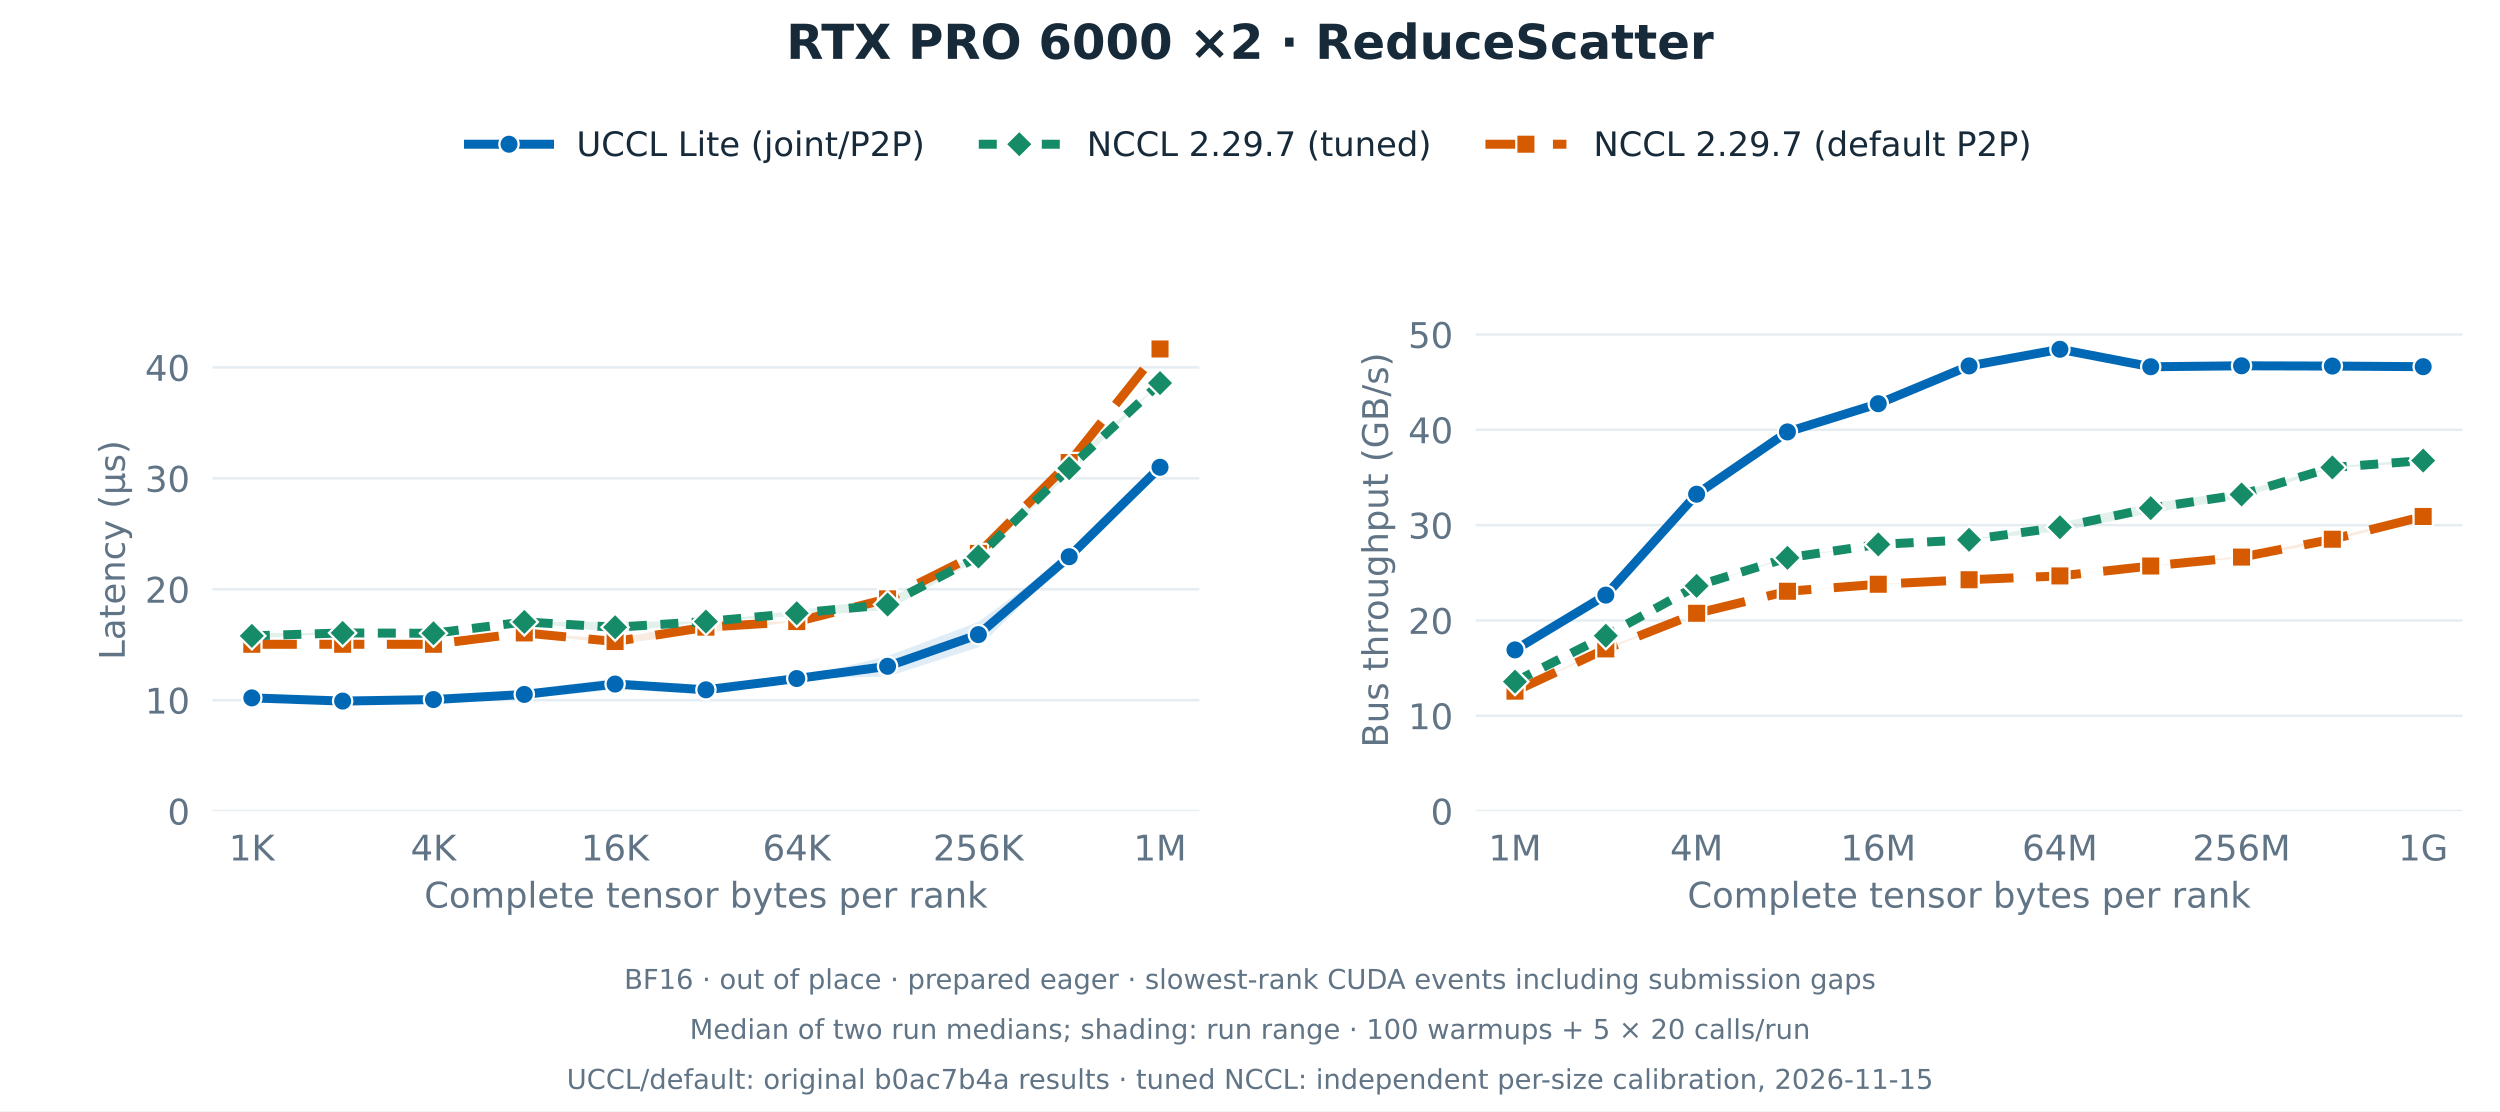
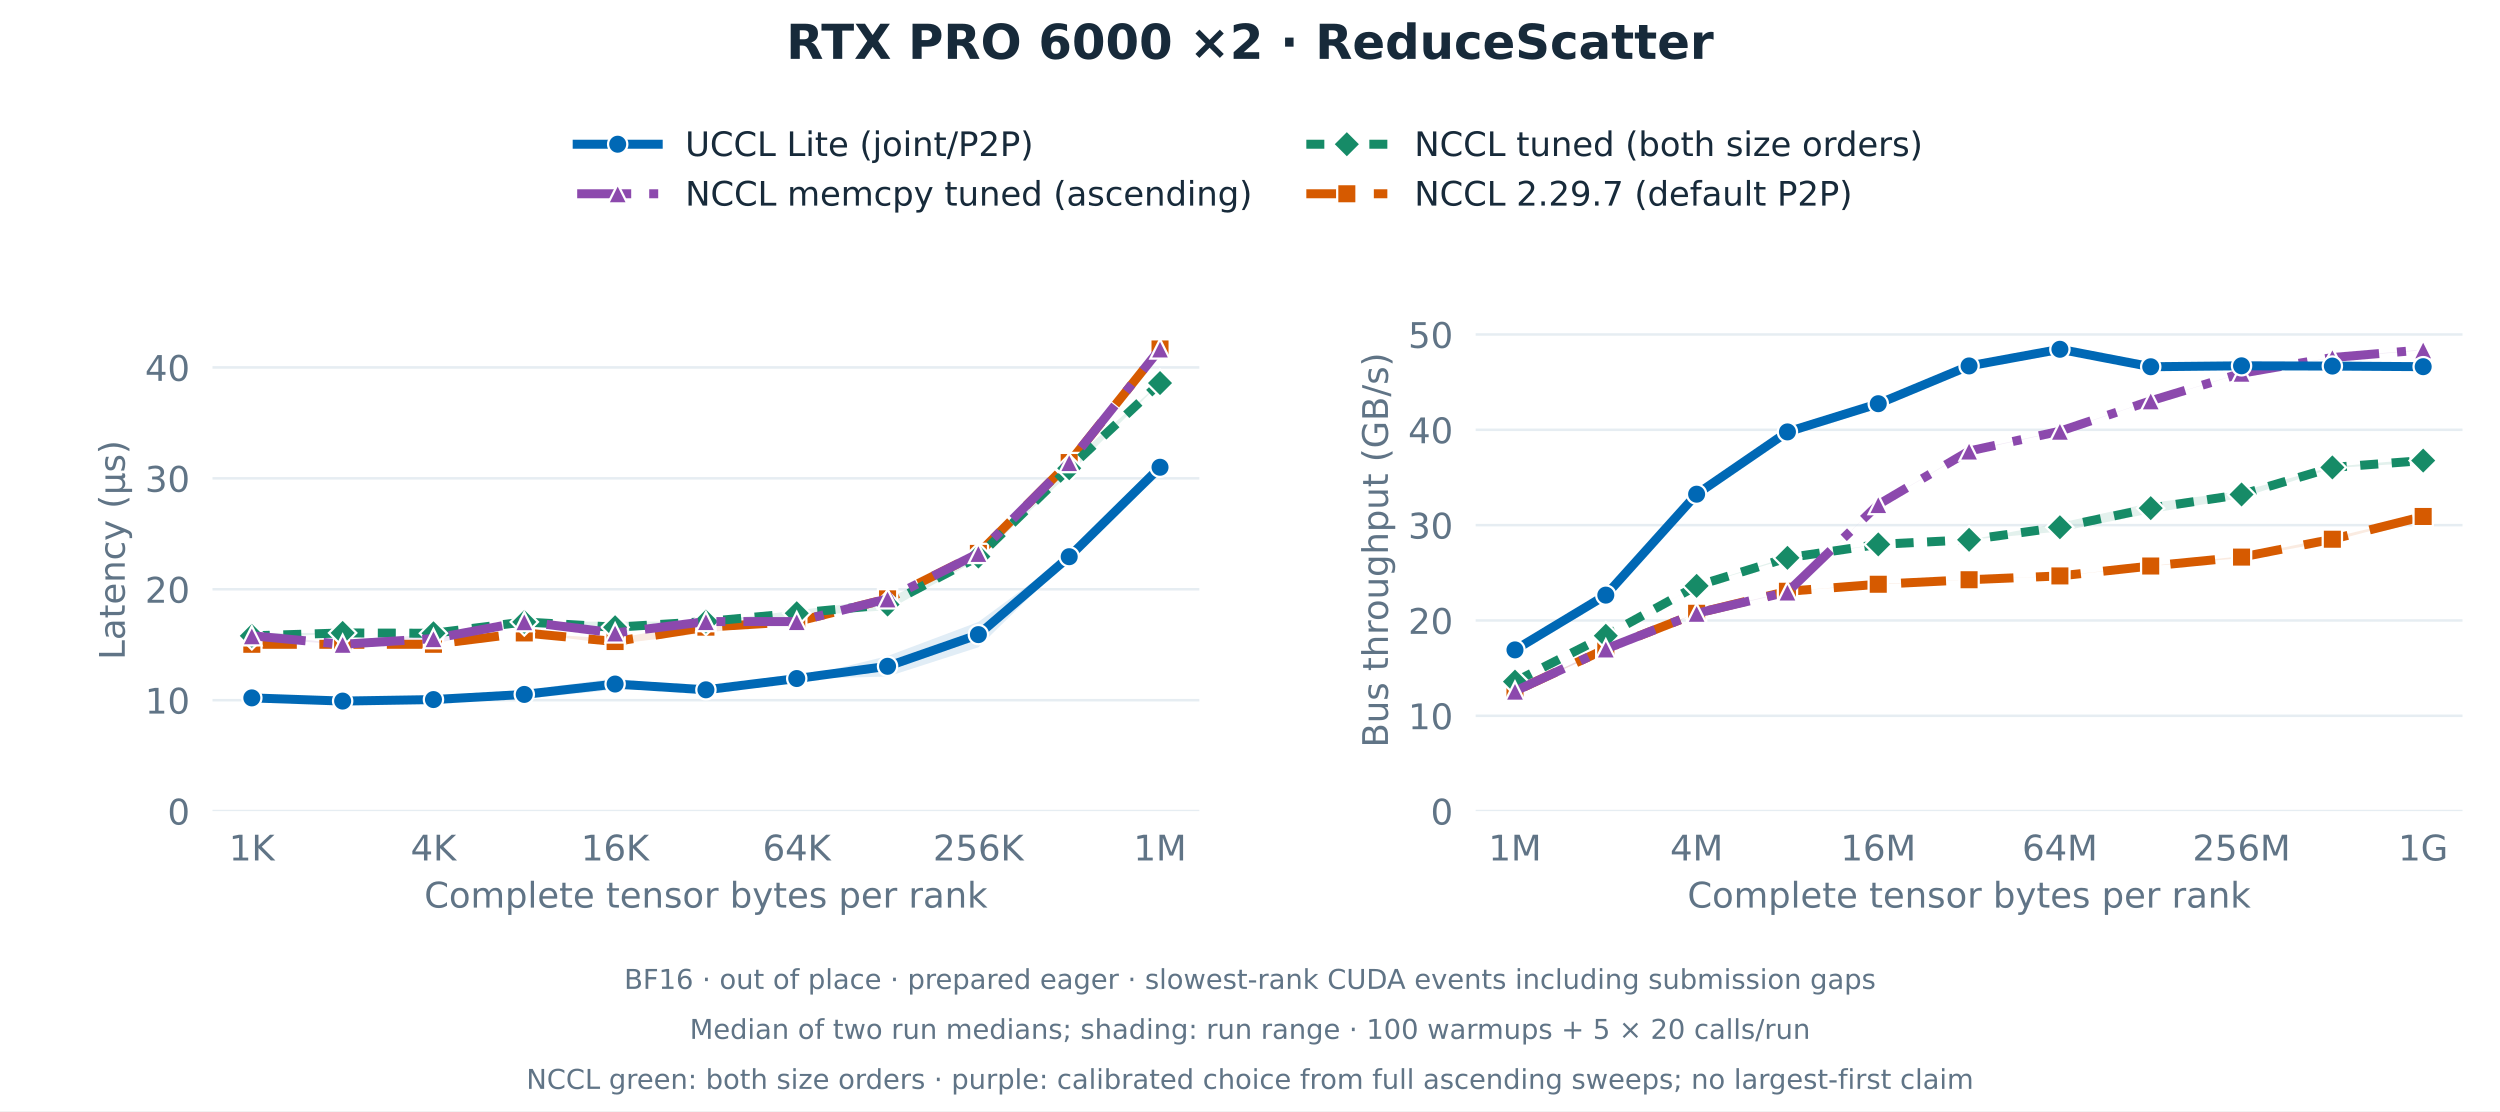
<svg xmlns="http://www.w3.org/2000/svg" xmlns:xlink="http://www.w3.org/1999/xlink" width="777.6pt" height="345.6pt" viewBox="0 0 777.6 345.6" version="1.1">
  <defs>
    <style type="text/css">*{stroke-linejoin: round; stroke-linecap: butt}</style>
  </defs>
  <g id="figure_1">
    <g id="patch_1">
      <path d="M 0 345.6 L 777.6 345.6 L 777.6 0 L 0 0 z " style="fill: #ffffff" />
    </g>
    <g id="axes_1">
      <g id="patch_2">
        <path d="M 66.096 252.288 L 373.043 252.288 L 373.043 89.856 L 66.096 89.856 z " style="fill: #ffffff" />
      </g>
      <g id="matplotlib.axis_1">
        <g id="xtick_1">
          <g id="line2d_1" />
          <g id="text_1">
            <text style="font-size: 11px; font-family: 'DejaVu Sans'; text-anchor: middle; fill: #607486" x="78.327" y="267.646" transform="rotate(-0 78.32651 267.6463)">1K</text>
          </g>
        </g>
        <g id="xtick_2">
          <g id="line2d_2" />
          <g id="text_2">
            <text style="font-size: 11px; font-family: 'DejaVu Sans'; text-anchor: middle; fill: #607486" x="134.824" y="267.646" transform="rotate(-0 134.8238 267.6463)">4K</text>
          </g>
        </g>
        <g id="xtick_3">
          <g id="line2d_3" />
          <g id="text_3">
            <text style="font-size: 11px; font-family: 'DejaVu Sans'; text-anchor: middle; fill: #607486" x="191.321" y="267.646" transform="rotate(-0 191.3211 267.6463)">16K</text>
          </g>
        </g>
        <g id="xtick_4">
          <g id="line2d_4" />
          <g id="text_4">
            <text style="font-size: 11px; font-family: 'DejaVu Sans'; text-anchor: middle; fill: #607486" x="247.818" y="267.646" transform="rotate(-0 247.8183 267.6463)">64K</text>
          </g>
        </g>
        <g id="xtick_5">
          <g id="line2d_5" />
          <g id="text_5">
            <text style="font-size: 11px; font-family: 'DejaVu Sans'; text-anchor: middle; fill: #607486" x="304.316" y="267.646" transform="rotate(-0 304.3156 267.6463)">256K</text>
          </g>
        </g>
        <g id="xtick_6">
          <g id="line2d_6" />
          <g id="text_6">
            <text style="font-size: 11px; font-family: 'DejaVu Sans'; text-anchor: middle; fill: #607486" x="360.813" y="267.646" transform="rotate(-0 360.8129 267.6463)">1M</text>
          </g>
        </g>
        <g id="text_7">
          <text style="font-size: 11px; font-family: 'DejaVu Sans'; text-anchor: middle; fill: #607486" x="219.57" y="282.292" transform="rotate(-0 219.5697 282.2922)">Complete tensor bytes per rank</text>
        </g>
      </g>
      <g id="matplotlib.axis_2">
        <g id="ytick_1">
          <g id="line2d_7">
            <path d="M 66.096 252.288 L 373.043 252.288 " clip-path="url(#p01f742821e)" style="fill: none; stroke: #e6edf2; stroke-width: 0.8; stroke-linecap: square" />
          </g>
          <g id="line2d_8" />
          <g id="text_8">
            <text style="font-size: 11px; font-family: 'DejaVu Sans'; text-anchor: end; fill: #607486" x="59.096" y="256.467" transform="rotate(-0 59.096 256.4671)">0</text>
          </g>
        </g>
        <g id="ytick_2">
          <g id="line2d_9">
            <path d="M 66.096 217.787 L 373.043 217.787 " clip-path="url(#p01f742821e)" style="fill: none; stroke: #e6edf2; stroke-width: 0.8; stroke-linecap: square" />
          </g>
          <g id="line2d_10" />
          <g id="text_9">
            <text style="font-size: 11px; font-family: 'DejaVu Sans'; text-anchor: end; fill: #607486" x="59.096" y="221.966" transform="rotate(-0 59.096 221.9661)">10</text>
          </g>
        </g>
        <g id="ytick_3">
          <g id="line2d_11">
            <path d="M 66.096 183.286 L 373.043 183.286 " clip-path="url(#p01f742821e)" style="fill: none; stroke: #e6edf2; stroke-width: 0.8; stroke-linecap: square" />
          </g>
          <g id="line2d_12" />
          <g id="text_10">
            <text style="font-size: 11px; font-family: 'DejaVu Sans'; text-anchor: end; fill: #607486" x="59.096" y="187.465" transform="rotate(-0 59.096 187.4651)">20</text>
          </g>
        </g>
        <g id="ytick_4">
          <g id="line2d_13">
            <path d="M 66.096 148.785 L 373.043 148.785 " clip-path="url(#p01f742821e)" style="fill: none; stroke: #e6edf2; stroke-width: 0.8; stroke-linecap: square" />
          </g>
          <g id="line2d_14" />
          <g id="text_11">
            <text style="font-size: 11px; font-family: 'DejaVu Sans'; text-anchor: end; fill: #607486" x="59.096" y="152.964" transform="rotate(-0 59.096 152.964)">30</text>
          </g>
        </g>
        <g id="ytick_5">
          <g id="line2d_15">
            <path d="M 66.096 114.284 L 373.043 114.284 " clip-path="url(#p01f742821e)" style="fill: none; stroke: #e6edf2; stroke-width: 0.8; stroke-linecap: square" />
          </g>
          <g id="line2d_16" />
          <g id="text_12">
            <text style="font-size: 11px; font-family: 'DejaVu Sans'; text-anchor: end; fill: #607486" x="59.096" y="118.463" transform="rotate(-0 59.096 118.463)">40</text>
          </g>
        </g>
        <g id="text_13">
          <text style="font-size: 11px; font-family: 'DejaVu Sans'; text-anchor: middle; fill: #607486" x="38.811" y="171.072" transform="rotate(-90 38.81084 171.072)">Latency (µs)</text>
        </g>
      </g>
      <g id="FillBetweenPolyCollection_1">
        <defs>
          <path id="m4f21803e69" d="M 78.327 -145.202 L 78.327 -145.202 L 106.575 -145.202 L 134.824 -145.202 L 163.072 -148.734 L 191.321 -145.202 L 219.57 -148.79 L 247.818 -152.267 L 276.067 -159.333 L 304.316 -173.465 L 332.564 -201.728 L 360.813 -237.057 L 360.813 -237.057 L 360.813 -237.057 L 332.564 -201.728 L 304.316 -173.465 L 276.067 -159.333 L 247.818 -152.267 L 219.57 -152.267 L 191.321 -146.913 L 163.072 -148.734 L 134.824 -145.202 L 106.575 -145.202 L 78.327 -145.202 z " />
        </defs>
        <g clip-path="url(#p01f742821e)">
          <use xlink:href="#m4f21803e69" x="0" y="345.6" style="fill: #d65a00; fill-opacity: 0.12" />
        </g>
      </g>
      <g id="FillBetweenPolyCollection_2">
        <defs>
          <path id="m6b009f9e01" d="M 78.327 -148.734 L 78.327 -146.913 L 106.575 -148.734 L 134.824 -148.624 L 163.072 -152.157 L 191.321 -148.734 L 219.57 -152.267 L 247.818 -153.979 L 276.067 -155.8 L 304.316 -171.643 L 332.564 -198.195 L 360.813 -226.458 L 360.813 -226.458 L 360.813 -226.458 L 332.564 -201.728 L 304.316 -173.354 L 276.067 -159.333 L 247.818 -155.745 L 219.57 -152.267 L 191.321 -152.267 L 163.072 -152.157 L 134.824 -148.624 L 106.575 -148.734 L 78.327 -148.734 z " />
        </defs>
        <g clip-path="url(#p01f742821e)">
          <use xlink:href="#m6b009f9e01" x="0" y="345.6" style="fill: #168b67; fill-opacity: 0.12" />
        </g>
      </g>
      <g id="FillBetweenPolyCollection_3">
+         <defs>
+           <path id="m8a4377a4cb" d="M 78.327 -148.734 L 78.327 -146.968 L 106.575 -145.202 L 134.824 -145.202 L 163.072 -152.212 L 191.321 -148.734 L 219.57 -152.267 L 247.818 -152.267 L 276.067 -159.333 L 304.316 -173.465 L 332.564 -201.728 L 360.813 -237.057 L 360.813 -237.057 L 360.813 -237.057 L 332.564 -201.728 L 304.316 -173.465 L 276.067 -159.333 L 247.818 -152.267 L 219.57 -152.267 L 191.321 -148.734 L 163.072 -152.267 L 134.824 -148.734 L 106.575 -145.202 L 78.327 -148.734 z " />
+         </defs>
+         <g clip-path="url(#p01f742821e)">
+           <use xlink:href="#m8a4377a4cb" x="0" y="345.6" style="fill: #8c49ad; fill-opacity: 0.12" />
+         </g>
+       </g>
+       <g id="FillBetweenPolyCollection_4">
        <defs>
          <path id="m568a72b6f2" d="M 78.327 -129.524 L 78.327 -127.537 L 106.575 -127.537 L 134.824 -127.537 L 163.072 -128.255 L 191.321 -131.07 L 219.57 -131.015 L 247.818 -134.492 L 276.067 -135.155 L 304.316 -144.263 L 332.564 -171.974 L 360.813 -197.974 L 360.813 -202.556 L 360.813 -202.556 L 332.564 -172.913 L 304.316 -152.157 L 276.067 -141.558 L 247.818 -134.603 L 219.57 -131.07 L 191.321 -134.603 L 163.072 -130.96 L 134.824 -128.475 L 106.575 -127.537 L 78.327 -129.524 z " />
        </defs>
        <g clip-path="url(#p01f742821e)">
          <use xlink:href="#m568a72b6f2" x="0" y="345.6" style="fill: #0068b5; fill-opacity: 0.12" />
        </g>
      </g>
      <g id="line2d_17">
        <path d="M 78.327 200.398 L 106.575 200.398 L 134.824 200.398 L 163.072 196.866 L 191.321 199.543 L 219.57 195.071 L 247.818 193.333 L 276.067 186.267 L 304.316 172.135 L 332.564 143.872 L 360.813 108.543 " clip-path="url(#p01f742821e)" style="fill: none; stroke-dasharray: 14,7; stroke-dashoffset: 0; stroke: #d65a00; stroke-width: 2.8" />
        <defs>
          <path id="mbd1e659322" d="M -3 3 L 3 3 L 3 -3 L -3 -3 z " style="stroke: #ffffff; stroke-width: 0.7; stroke-linejoin: miter" />
        </defs>
        <g clip-path="url(#p01f742821e)">
          <use xlink:href="#mbd1e659322" x="78.327" y="200.398" style="fill: #d65a00; stroke: #ffffff; stroke-width: 0.7; stroke-linejoin: miter" />
          <use xlink:href="#mbd1e659322" x="106.575" y="200.398" style="fill: #d65a00; stroke: #ffffff; stroke-width: 0.7; stroke-linejoin: miter" />
          <use xlink:href="#mbd1e659322" x="134.824" y="200.398" style="fill: #d65a00; stroke: #ffffff; stroke-width: 0.7; stroke-linejoin: miter" />
          <use xlink:href="#mbd1e659322" x="163.072" y="196.866" style="fill: #d65a00; stroke: #ffffff; stroke-width: 0.7; stroke-linejoin: miter" />
          <use xlink:href="#mbd1e659322" x="191.321" y="199.543" style="fill: #d65a00; stroke: #ffffff; stroke-width: 0.7; stroke-linejoin: miter" />
          <use xlink:href="#mbd1e659322" x="219.57" y="195.071" style="fill: #d65a00; stroke: #ffffff; stroke-width: 0.7; stroke-linejoin: miter" />
          <use xlink:href="#mbd1e659322" x="247.818" y="193.333" style="fill: #d65a00; stroke: #ffffff; stroke-width: 0.7; stroke-linejoin: miter" />
          <use xlink:href="#mbd1e659322" x="276.067" y="186.267" style="fill: #d65a00; stroke: #ffffff; stroke-width: 0.7; stroke-linejoin: miter" />
          <use xlink:href="#mbd1e659322" x="304.316" y="172.135" style="fill: #d65a00; stroke: #ffffff; stroke-width: 0.7; stroke-linejoin: miter" />
          <use xlink:href="#mbd1e659322" x="332.564" y="143.872" style="fill: #d65a00; stroke: #ffffff; stroke-width: 0.7; stroke-linejoin: miter" />
          <use xlink:href="#mbd1e659322" x="360.813" y="108.543" style="fill: #d65a00; stroke: #ffffff; stroke-width: 0.7; stroke-linejoin: miter" />
        </g>
      </g>
      <g id="line2d_18">
        <path d="M 78.327 197.776 L 106.575 196.866 L 134.824 196.976 L 163.072 193.443 L 191.321 195.099 L 219.57 193.333 L 247.818 190.738 L 276.067 188.033 L 304.316 173.101 L 332.564 145.638 L 360.813 119.142 " clip-path="url(#p01f742821e)" style="fill: none; stroke-dasharray: 5.6,4.2; stroke-dashoffset: 0; stroke: #168b67; stroke-width: 2.8" />
        <defs>
          <path id="m9a01a7dcfe" d="M -0 4.243 L 4.243 0 L 0 -4.243 L -4.243 -0 z " style="stroke: #ffffff; stroke-width: 0.7; stroke-linejoin: miter" />
        </defs>
        <g clip-path="url(#p01f742821e)">
          <use xlink:href="#m9a01a7dcfe" x="78.327" y="197.776" style="fill: #168b67; stroke: #ffffff; stroke-width: 0.7; stroke-linejoin: miter" />
          <use xlink:href="#m9a01a7dcfe" x="106.575" y="196.866" style="fill: #168b67; stroke: #ffffff; stroke-width: 0.7; stroke-linejoin: miter" />
          <use xlink:href="#m9a01a7dcfe" x="134.824" y="196.976" style="fill: #168b67; stroke: #ffffff; stroke-width: 0.7; stroke-linejoin: miter" />
          <use xlink:href="#m9a01a7dcfe" x="163.072" y="193.443" style="fill: #168b67; stroke: #ffffff; stroke-width: 0.7; stroke-linejoin: miter" />
          <use xlink:href="#m9a01a7dcfe" x="191.321" y="195.099" style="fill: #168b67; stroke: #ffffff; stroke-width: 0.7; stroke-linejoin: miter" />
          <use xlink:href="#m9a01a7dcfe" x="219.57" y="193.333" style="fill: #168b67; stroke: #ffffff; stroke-width: 0.7; stroke-linejoin: miter" />
          <use xlink:href="#m9a01a7dcfe" x="247.818" y="190.738" style="fill: #168b67; stroke: #ffffff; stroke-width: 0.7; stroke-linejoin: miter" />
          <use xlink:href="#m9a01a7dcfe" x="276.067" y="188.033" style="fill: #168b67; stroke: #ffffff; stroke-width: 0.7; stroke-linejoin: miter" />
          <use xlink:href="#m9a01a7dcfe" x="304.316" y="173.101" style="fill: #168b67; stroke: #ffffff; stroke-width: 0.7; stroke-linejoin: miter" />
          <use xlink:href="#m9a01a7dcfe" x="332.564" y="145.638" style="fill: #168b67; stroke: #ffffff; stroke-width: 0.7; stroke-linejoin: miter" />
          <use xlink:href="#m9a01a7dcfe" x="360.813" y="119.142" style="fill: #168b67; stroke: #ffffff; stroke-width: 0.7; stroke-linejoin: miter" />
        </g>
      </g>
      <g id="line2d_19">
+         <path d="M 78.327 197.749 L 106.575 200.398 L 134.824 198.632 L 163.072 193.36 L 191.321 196.866 L 219.57 193.333 L 247.818 193.333 L 276.067 186.267 L 304.316 172.135 L 332.564 143.872 L 360.813 108.543 " clip-path="url(#p01f742821e)" style="fill: none; stroke-dasharray: 16.8,5.6,2.8,5.6; stroke-dashoffset: 0; stroke: #8c49ad; stroke-width: 2.8" />
+         <defs>
+           <path id="mf104dbe9ff" d="M 0 -3 L -3 3 L 3 3 z " style="stroke: #ffffff; stroke-width: 0.7; stroke-linejoin: miter" />
+         </defs>
+         <g clip-path="url(#p01f742821e)">
+           <use xlink:href="#mf104dbe9ff" x="78.327" y="197.749" style="fill: #8c49ad; stroke: #ffffff; stroke-width: 0.7; stroke-linejoin: miter" />
+           <use xlink:href="#mf104dbe9ff" x="106.575" y="200.398" style="fill: #8c49ad; stroke: #ffffff; stroke-width: 0.7; stroke-linejoin: miter" />
+           <use xlink:href="#mf104dbe9ff" x="134.824" y="198.632" style="fill: #8c49ad; stroke: #ffffff; stroke-width: 0.7; stroke-linejoin: miter" />
+           <use xlink:href="#mf104dbe9ff" x="163.072" y="193.36" style="fill: #8c49ad; stroke: #ffffff; stroke-width: 0.7; stroke-linejoin: miter" />
+           <use xlink:href="#mf104dbe9ff" x="191.321" y="196.866" style="fill: #8c49ad; stroke: #ffffff; stroke-width: 0.7; stroke-linejoin: miter" />
+           <use xlink:href="#mf104dbe9ff" x="219.57" y="193.333" style="fill: #8c49ad; stroke: #ffffff; stroke-width: 0.7; stroke-linejoin: miter" />
+           <use xlink:href="#mf104dbe9ff" x="247.818" y="193.333" style="fill: #8c49ad; stroke: #ffffff; stroke-width: 0.7; stroke-linejoin: miter" />
+           <use xlink:href="#mf104dbe9ff" x="276.067" y="186.267" style="fill: #8c49ad; stroke: #ffffff; stroke-width: 0.7; stroke-linejoin: miter" />
+           <use xlink:href="#mf104dbe9ff" x="304.316" y="172.135" style="fill: #8c49ad; stroke: #ffffff; stroke-width: 0.7; stroke-linejoin: miter" />
+           <use xlink:href="#mf104dbe9ff" x="332.564" y="143.872" style="fill: #8c49ad; stroke: #ffffff; stroke-width: 0.7; stroke-linejoin: miter" />
+           <use xlink:href="#mf104dbe9ff" x="360.813" y="108.543" style="fill: #8c49ad; stroke: #ffffff; stroke-width: 0.7; stroke-linejoin: miter" />
+         </g>
+       </g>
+       <g id="line2d_20">
        <path d="M 78.327 217.069 L 106.575 218.063 L 134.824 217.594 L 163.072 215.993 L 191.321 212.764 L 219.57 214.558 L 247.818 211.052 L 276.067 207.243 L 304.316 197.39 L 332.564 173.156 L 360.813 145.335 " clip-path="url(#p01f742821e)" style="fill: none; stroke: #0068b5; stroke-width: 2.8; stroke-linecap: square" />
        <defs>
          <path id="me8a90994ab" d="M 0 3 C 0.796 3 1.559 2.684 2.121 2.121 C 2.684 1.559 3 0.796 3 0 C 3 -0.796 2.684 -1.559 2.121 -2.121 C 1.559 -2.684 0.796 -3 0 -3 C -0.796 -3 -1.559 -2.684 -2.121 -2.121 C -2.684 -1.559 -3 -0.796 -3 0 C -3 0.796 -2.684 1.559 -2.121 2.121 C -1.559 2.684 -0.796 3 0 3 z " style="stroke: #ffffff; stroke-width: 0.7" />
        </defs>
        <g clip-path="url(#p01f742821e)">
          <use xlink:href="#me8a90994ab" x="78.327" y="217.069" style="fill: #0068b5; stroke: #ffffff; stroke-width: 0.7" />
          <use xlink:href="#me8a90994ab" x="106.575" y="218.063" style="fill: #0068b5; stroke: #ffffff; stroke-width: 0.7" />
          <use xlink:href="#me8a90994ab" x="134.824" y="217.594" style="fill: #0068b5; stroke: #ffffff; stroke-width: 0.7" />
          <use xlink:href="#me8a90994ab" x="163.072" y="215.993" style="fill: #0068b5; stroke: #ffffff; stroke-width: 0.7" />
          <use xlink:href="#me8a90994ab" x="191.321" y="212.764" style="fill: #0068b5; stroke: #ffffff; stroke-width: 0.7" />
          <use xlink:href="#me8a90994ab" x="219.57" y="214.558" style="fill: #0068b5; stroke: #ffffff; stroke-width: 0.7" />
          <use xlink:href="#me8a90994ab" x="247.818" y="211.052" style="fill: #0068b5; stroke: #ffffff; stroke-width: 0.7" />
          <use xlink:href="#me8a90994ab" x="276.067" y="207.243" style="fill: #0068b5; stroke: #ffffff; stroke-width: 0.7" />
          <use xlink:href="#me8a90994ab" x="304.316" y="197.39" style="fill: #0068b5; stroke: #ffffff; stroke-width: 0.7" />
          <use xlink:href="#me8a90994ab" x="332.564" y="173.156" style="fill: #0068b5; stroke: #ffffff; stroke-width: 0.7" />
          <use xlink:href="#me8a90994ab" x="360.813" y="145.335" style="fill: #0068b5; stroke: #ffffff; stroke-width: 0.7" />
        </g>
      </g>
    </g>
    <g id="axes_2">
      <g id="patch_3">
        <path d="M 458.989 252.288 L 765.936 252.288 L 765.936 89.856 L 458.989 89.856 z " style="fill: #ffffff" />
      </g>
      <g id="matplotlib.axis_3">
        <g id="xtick_7">
-           <g id="line2d_20" />
+           <g id="line2d_21" />
          <g id="text_14">
            <text style="font-size: 11px; font-family: 'DejaVu Sans'; text-anchor: middle; fill: #607486" x="471.219" y="267.646" transform="rotate(-0 471.2191 267.6463)">1M</text>
          </g>
        </g>
        <g id="xtick_8">
-           <g id="line2d_21" />
+           <g id="line2d_22" />
          <g id="text_15">
            <text style="font-size: 11px; font-family: 'DejaVu Sans'; text-anchor: middle; fill: #607486" x="527.716" y="267.646" transform="rotate(-0 527.7164 267.6463)">4M</text>
          </g>
        </g>
        <g id="xtick_9">
-           <g id="line2d_22" />
+           <g id="line2d_23" />
          <g id="text_16">
            <text style="font-size: 11px; font-family: 'DejaVu Sans'; text-anchor: middle; fill: #607486" x="584.214" y="267.646" transform="rotate(-0 584.2137 267.6463)">16M</text>
          </g>
        </g>
        <g id="xtick_10">
-           <g id="line2d_23" />
+           <g id="line2d_24" />
          <g id="text_17">
            <text style="font-size: 11px; font-family: 'DejaVu Sans'; text-anchor: middle; fill: #607486" x="640.711" y="267.646" transform="rotate(-0 640.711 267.6463)">64M</text>
          </g>
        </g>
        <g id="xtick_11">
-           <g id="line2d_24" />
+           <g id="line2d_25" />
          <g id="text_18">
            <text style="font-size: 11px; font-family: 'DejaVu Sans'; text-anchor: middle; fill: #607486" x="697.208" y="267.646" transform="rotate(-0 697.2082 267.6463)">256M</text>
          </g>
        </g>
        <g id="xtick_12">
-           <g id="line2d_25" />
+           <g id="line2d_26" />
          <g id="text_19">
            <text style="font-size: 11px; font-family: 'DejaVu Sans'; text-anchor: middle; fill: #607486" x="753.705" y="267.646" transform="rotate(-0 753.7055 267.6463)">1G</text>
          </g>
        </g>
        <g id="text_20">
          <text style="font-size: 11px; font-family: 'DejaVu Sans'; text-anchor: middle; fill: #607486" x="612.462" y="282.292" transform="rotate(-0 612.4623 282.2922)">Complete tensor bytes per rank</text>
        </g>
      </g>
      <g id="matplotlib.axis_4">
        <g id="ytick_6">
-           <g id="line2d_26">
+           <g id="line2d_27">
            <path d="M 458.989 252.288 L 765.936 252.288 " clip-path="url(#p0127c501f4)" style="fill: none; stroke: #e6edf2; stroke-width: 0.8; stroke-linecap: square" />
          </g>
-           <g id="line2d_27" />
+           <g id="line2d_28" />
          <g id="text_21">
            <text style="font-size: 11px; font-family: 'DejaVu Sans'; text-anchor: end; fill: #607486" x="451.989" y="256.467" transform="rotate(-0 451.9886 256.4671)">0</text>
          </g>
        </g>
        <g id="ytick_7">
-           <g id="line2d_28">
+           <g id="line2d_29">
            <path d="M 458.989 222.638 L 765.936 222.638 " clip-path="url(#p0127c501f4)" style="fill: none; stroke: #e6edf2; stroke-width: 0.8; stroke-linecap: square" />
          </g>
-           <g id="line2d_29" />
+           <g id="line2d_30" />
          <g id="text_22">
            <text style="font-size: 11px; font-family: 'DejaVu Sans'; text-anchor: end; fill: #607486" x="451.989" y="226.817" transform="rotate(-0 451.9886 226.8168)">10</text>
          </g>
        </g>
        <g id="ytick_8">
-           <g id="line2d_30">
+           <g id="line2d_31">
            <path d="M 458.989 192.987 L 765.936 192.987 " clip-path="url(#p0127c501f4)" style="fill: none; stroke: #e6edf2; stroke-width: 0.8; stroke-linecap: square" />
          </g>
-           <g id="line2d_31" />
+           <g id="line2d_32" />
          <g id="text_23">
            <text style="font-size: 11px; font-family: 'DejaVu Sans'; text-anchor: end; fill: #607486" x="451.989" y="197.166" transform="rotate(-0 451.9886 197.1665)">20</text>
          </g>
        </g>
        <g id="ytick_9">
-           <g id="line2d_32">
+           <g id="line2d_33">
            <path d="M 458.989 163.337 L 765.936 163.337 " clip-path="url(#p0127c501f4)" style="fill: none; stroke: #e6edf2; stroke-width: 0.8; stroke-linecap: square" />
          </g>
-           <g id="line2d_33" />
+           <g id="line2d_34" />
          <g id="text_24">
            <text style="font-size: 11px; font-family: 'DejaVu Sans'; text-anchor: end; fill: #607486" x="451.989" y="167.516" transform="rotate(-0 451.9886 167.5161)">30</text>
          </g>
        </g>
        <g id="ytick_10">
-           <g id="line2d_34">
+           <g id="line2d_35">
            <path d="M 458.989 133.687 L 765.936 133.687 " clip-path="url(#p0127c501f4)" style="fill: none; stroke: #e6edf2; stroke-width: 0.8; stroke-linecap: square" />
          </g>
-           <g id="line2d_35" />
+           <g id="line2d_36" />
          <g id="text_25">
            <text style="font-size: 11px; font-family: 'DejaVu Sans'; text-anchor: end; fill: #607486" x="451.989" y="137.866" transform="rotate(-0 451.9886 137.8658)">40</text>
          </g>
        </g>
        <g id="ytick_11">
-           <g id="line2d_36">
+           <g id="line2d_37">
            <path d="M 458.989 104.036 L 765.936 104.036 " clip-path="url(#p0127c501f4)" style="fill: none; stroke: #e6edf2; stroke-width: 0.8; stroke-linecap: square" />
          </g>
-           <g id="line2d_37" />
+           <g id="line2d_38" />
          <g id="text_26">
            <text style="font-size: 11px; font-family: 'DejaVu Sans'; text-anchor: end; fill: #607486" x="451.989" y="108.215" transform="rotate(-0 451.9886 108.2154)">50</text>
          </g>
        </g>
        <g id="text_27">
          <text style="font-size: 11px; font-family: 'DejaVu Sans'; text-anchor: middle; fill: #607486" x="431.703" y="171.072" transform="rotate(-90 431.7035 171.072)">Bus throughput (GB/s)</text>
        </g>
      </g>
-       <g id="FillBetweenPolyCollection_4">
+       <g id="FillBetweenPolyCollection_5">
        <defs>
          <path id="mabc756953c" d="M 471.219 -130.623 L 471.219 -130.623 L 499.468 -143.342 L 527.716 -154.843 L 555.965 -161.679 L 584.214 -163.774 L 612.462 -165.253 L 640.711 -166.436 L 668.96 -169.465 L 697.208 -172.036 L 725.457 -177.308 L 753.705 -184.806 L 753.705 -185.111 L 753.705 -185.111 L 725.457 -178.458 L 697.208 -172.606 L 668.96 -169.629 L 640.711 -166.491 L 612.462 -165.308 L 584.214 -163.973 L 555.965 -161.703 L 527.716 -154.843 L 499.468 -144.18 L 471.219 -130.623 z " />
        </defs>
        <g clip-path="url(#p0127c501f4)">
          <use xlink:href="#mabc756953c" x="0" y="345.6" style="fill: #d65a00; fill-opacity: 0.12" />
        </g>
      </g>
-       <g id="FillBetweenPolyCollection_5">
+       <g id="FillBetweenPolyCollection_6">
        <defs>
          <path id="m273da9f82f" d="M 471.219 -133.593 L 471.219 -133.593 L 499.468 -147.865 L 527.716 -163.361 L 555.965 -171.84 L 584.214 -176.269 L 612.462 -177.697 L 640.711 -180.279 L 668.96 -185.97 L 697.208 -190.747 L 725.457 -199.996 L 753.705 -201.784 L 753.705 -202.908 L 753.705 -202.908 L 725.457 -200.43 L 697.208 -192.869 L 668.96 -189.166 L 640.711 -182.969 L 612.462 -177.701 L 584.214 -176.273 L 555.965 -172.351 L 527.716 -163.386 L 499.468 -147.865 L 471.219 -133.593 z " />
        </defs>
        <g clip-path="url(#p0127c501f4)">
          <use xlink:href="#m273da9f82f" x="0" y="345.6" style="fill: #168b67; fill-opacity: 0.12" />
        </g>
      </g>
-       <g id="FillBetweenPolyCollection_6">
+       <g id="FillBetweenPolyCollection_7">
+         <defs>
+           <path id="me0e2465f45" d="M 471.219 -130.623 L 471.219 -130.623 L 499.468 -143.342 L 527.716 -154.843 L 555.965 -161.314 L 584.214 -188.635 L 612.462 -205.193 L 640.711 -211.402 L 668.96 -220.886 L 697.208 -229.452 L 725.457 -234.347 L 753.705 -236.651 L 753.705 -236.909 L 753.705 -236.909 L 725.457 -234.449 L 697.208 -229.571 L 668.96 -220.971 L 640.711 -211.559 L 612.462 -205.431 L 584.214 -188.676 L 555.965 -161.601 L 527.716 -154.843 L 499.468 -144.18 L 471.219 -130.623 z " />
+         </defs>
+         <g clip-path="url(#p0127c501f4)">
+           <use xlink:href="#me0e2465f45" x="0" y="345.6" style="fill: #8c49ad; fill-opacity: 0.12" />
+         </g>
+       </g>
+       <g id="FillBetweenPolyCollection_8">
        <defs>
          <path id="m64936b0a92" d="M 471.219 -144.556 L 471.219 -142.407 L 499.468 -159.722 L 527.716 -190.276 L 555.965 -210.759 L 584.214 -219.471 L 612.462 -231.376 L 640.711 -236.865 L 668.96 -231.522 L 697.208 -231.664 L 725.457 -231.681 L 753.705 -231.458 L 753.705 -231.638 L 753.705 -231.638 L 725.457 -231.793 L 697.208 -231.974 L 668.96 -231.529 L 640.711 -237.057 L 612.462 -232.184 L 584.214 -220.597 L 555.965 -211.762 L 527.716 -193.553 L 499.468 -161.279 L 471.219 -144.556 z " />
        </defs>
        <g clip-path="url(#p0127c501f4)">
          <use xlink:href="#m64936b0a92" x="0" y="345.6" style="fill: #0068b5; fill-opacity: 0.12" />
        </g>
      </g>
-       <g id="line2d_38">
+       <g id="line2d_39">
        <path d="M 471.219 214.977 L 499.468 201.842 L 527.716 190.757 L 555.965 183.909 L 584.214 181.727 L 612.462 180.32 L 640.711 179.136 L 668.96 176.053 L 697.208 173.28 L 725.457 167.721 L 753.705 160.642 " clip-path="url(#p0127c501f4)" style="fill: none; stroke-dasharray: 14,7; stroke-dashoffset: 0; stroke: #d65a00; stroke-width: 2.8" />
        <g clip-path="url(#p0127c501f4)">
          <use xlink:href="#mbd1e659322" x="471.219" y="214.977" style="fill: #d65a00; stroke: #ffffff; stroke-width: 0.7; stroke-linejoin: miter" />
          <use xlink:href="#mbd1e659322" x="499.468" y="201.842" style="fill: #d65a00; stroke: #ffffff; stroke-width: 0.7; stroke-linejoin: miter" />
          <use xlink:href="#mbd1e659322" x="527.716" y="190.757" style="fill: #d65a00; stroke: #ffffff; stroke-width: 0.7; stroke-linejoin: miter" />
          <use xlink:href="#mbd1e659322" x="555.965" y="183.909" style="fill: #d65a00; stroke: #ffffff; stroke-width: 0.7; stroke-linejoin: miter" />
          <use xlink:href="#mbd1e659322" x="584.214" y="181.727" style="fill: #d65a00; stroke: #ffffff; stroke-width: 0.7; stroke-linejoin: miter" />
          <use xlink:href="#mbd1e659322" x="612.462" y="180.32" style="fill: #d65a00; stroke: #ffffff; stroke-width: 0.7; stroke-linejoin: miter" />
          <use xlink:href="#mbd1e659322" x="640.711" y="179.136" style="fill: #d65a00; stroke: #ffffff; stroke-width: 0.7; stroke-linejoin: miter" />
          <use xlink:href="#mbd1e659322" x="668.96" y="176.053" style="fill: #d65a00; stroke: #ffffff; stroke-width: 0.7; stroke-linejoin: miter" />
          <use xlink:href="#mbd1e659322" x="697.208" y="173.28" style="fill: #d65a00; stroke: #ffffff; stroke-width: 0.7; stroke-linejoin: miter" />
          <use xlink:href="#mbd1e659322" x="725.457" y="167.721" style="fill: #d65a00; stroke: #ffffff; stroke-width: 0.7; stroke-linejoin: miter" />
          <use xlink:href="#mbd1e659322" x="753.705" y="160.642" style="fill: #d65a00; stroke: #ffffff; stroke-width: 0.7; stroke-linejoin: miter" />
        </g>
      </g>
-       <g id="line2d_39">
+       <g id="line2d_40">
        <path d="M 471.219 212.007 L 499.468 197.735 L 527.716 182.226 L 555.965 173.506 L 584.214 169.329 L 612.462 167.901 L 640.711 163.997 L 668.96 158.059 L 697.208 153.803 L 725.457 145.387 L 753.705 143.257 " clip-path="url(#p0127c501f4)" style="fill: none; stroke-dasharray: 5.6,4.2; stroke-dashoffset: 0; stroke: #168b67; stroke-width: 2.8" />
        <g clip-path="url(#p0127c501f4)">
          <use xlink:href="#m9a01a7dcfe" x="471.219" y="212.007" style="fill: #168b67; stroke: #ffffff; stroke-width: 0.7; stroke-linejoin: miter" />
          <use xlink:href="#m9a01a7dcfe" x="499.468" y="197.735" style="fill: #168b67; stroke: #ffffff; stroke-width: 0.7; stroke-linejoin: miter" />
          <use xlink:href="#m9a01a7dcfe" x="527.716" y="182.226" style="fill: #168b67; stroke: #ffffff; stroke-width: 0.7; stroke-linejoin: miter" />
          <use xlink:href="#m9a01a7dcfe" x="555.965" y="173.506" style="fill: #168b67; stroke: #ffffff; stroke-width: 0.7; stroke-linejoin: miter" />
          <use xlink:href="#m9a01a7dcfe" x="584.214" y="169.329" style="fill: #168b67; stroke: #ffffff; stroke-width: 0.7; stroke-linejoin: miter" />
          <use xlink:href="#m9a01a7dcfe" x="612.462" y="167.901" style="fill: #168b67; stroke: #ffffff; stroke-width: 0.7; stroke-linejoin: miter" />
          <use xlink:href="#m9a01a7dcfe" x="640.711" y="163.997" style="fill: #168b67; stroke: #ffffff; stroke-width: 0.7; stroke-linejoin: miter" />
          <use xlink:href="#m9a01a7dcfe" x="668.96" y="158.059" style="fill: #168b67; stroke: #ffffff; stroke-width: 0.7; stroke-linejoin: miter" />
          <use xlink:href="#m9a01a7dcfe" x="697.208" y="153.803" style="fill: #168b67; stroke: #ffffff; stroke-width: 0.7; stroke-linejoin: miter" />
          <use xlink:href="#m9a01a7dcfe" x="725.457" y="145.387" style="fill: #168b67; stroke: #ffffff; stroke-width: 0.7; stroke-linejoin: miter" />
          <use xlink:href="#m9a01a7dcfe" x="753.705" y="143.257" style="fill: #168b67; stroke: #ffffff; stroke-width: 0.7; stroke-linejoin: miter" />
        </g>
      </g>
-       <g id="line2d_40">
+       <g id="line2d_41">
+         <path d="M 471.219 214.977 L 499.468 201.842 L 527.716 190.757 L 555.965 184.143 L 584.214 156.944 L 612.462 140.288 L 640.711 134.12 L 668.96 124.672 L 697.208 116.089 L 725.457 111.202 L 753.705 108.82 " clip-path="url(#p0127c501f4)" style="fill: none; stroke-dasharray: 16.8,5.6,2.8,5.6; stroke-dashoffset: 0; stroke: #8c49ad; stroke-width: 2.8" />
+         <g clip-path="url(#p0127c501f4)">
+           <use xlink:href="#mf104dbe9ff" x="471.219" y="214.977" style="fill: #8c49ad; stroke: #ffffff; stroke-width: 0.7; stroke-linejoin: miter" />
+           <use xlink:href="#mf104dbe9ff" x="499.468" y="201.842" style="fill: #8c49ad; stroke: #ffffff; stroke-width: 0.7; stroke-linejoin: miter" />
+           <use xlink:href="#mf104dbe9ff" x="527.716" y="190.757" style="fill: #8c49ad; stroke: #ffffff; stroke-width: 0.7; stroke-linejoin: miter" />
+           <use xlink:href="#mf104dbe9ff" x="555.965" y="184.143" style="fill: #8c49ad; stroke: #ffffff; stroke-width: 0.7; stroke-linejoin: miter" />
+           <use xlink:href="#mf104dbe9ff" x="584.214" y="156.944" style="fill: #8c49ad; stroke: #ffffff; stroke-width: 0.7; stroke-linejoin: miter" />
+           <use xlink:href="#mf104dbe9ff" x="612.462" y="140.288" style="fill: #8c49ad; stroke: #ffffff; stroke-width: 0.7; stroke-linejoin: miter" />
+           <use xlink:href="#mf104dbe9ff" x="640.711" y="134.12" style="fill: #8c49ad; stroke: #ffffff; stroke-width: 0.7; stroke-linejoin: miter" />
+           <use xlink:href="#mf104dbe9ff" x="668.96" y="124.672" style="fill: #8c49ad; stroke: #ffffff; stroke-width: 0.7; stroke-linejoin: miter" />
+           <use xlink:href="#mf104dbe9ff" x="697.208" y="116.089" style="fill: #8c49ad; stroke: #ffffff; stroke-width: 0.7; stroke-linejoin: miter" />
+           <use xlink:href="#mf104dbe9ff" x="725.457" y="111.202" style="fill: #8c49ad; stroke: #ffffff; stroke-width: 0.7; stroke-linejoin: miter" />
+           <use xlink:href="#mf104dbe9ff" x="753.705" y="108.82" style="fill: #8c49ad; stroke: #ffffff; stroke-width: 0.7; stroke-linejoin: miter" />
+         </g>
+       </g>
+       <g id="line2d_42">
        <path d="M 471.219 202.142 L 499.468 185.109 L 527.716 153.713 L 555.965 134.342 L 584.214 125.568 L 612.462 113.821 L 640.711 108.639 L 668.96 114.074 L 697.208 113.781 L 725.457 113.863 L 753.705 114.052 " clip-path="url(#p0127c501f4)" style="fill: none; stroke: #0068b5; stroke-width: 2.8; stroke-linecap: square" />
        <g clip-path="url(#p0127c501f4)">
          <use xlink:href="#me8a90994ab" x="471.219" y="202.142" style="fill: #0068b5; stroke: #ffffff; stroke-width: 0.7" />
          <use xlink:href="#me8a90994ab" x="499.468" y="185.109" style="fill: #0068b5; stroke: #ffffff; stroke-width: 0.7" />
          <use xlink:href="#me8a90994ab" x="527.716" y="153.713" style="fill: #0068b5; stroke: #ffffff; stroke-width: 0.7" />
          <use xlink:href="#me8a90994ab" x="555.965" y="134.342" style="fill: #0068b5; stroke: #ffffff; stroke-width: 0.7" />
          <use xlink:href="#me8a90994ab" x="584.214" y="125.568" style="fill: #0068b5; stroke: #ffffff; stroke-width: 0.7" />
          <use xlink:href="#me8a90994ab" x="612.462" y="113.821" style="fill: #0068b5; stroke: #ffffff; stroke-width: 0.7" />
          <use xlink:href="#me8a90994ab" x="640.711" y="108.639" style="fill: #0068b5; stroke: #ffffff; stroke-width: 0.7" />
          <use xlink:href="#me8a90994ab" x="668.96" y="114.074" style="fill: #0068b5; stroke: #ffffff; stroke-width: 0.7" />
          <use xlink:href="#me8a90994ab" x="697.208" y="113.781" style="fill: #0068b5; stroke: #ffffff; stroke-width: 0.7" />
          <use xlink:href="#me8a90994ab" x="725.457" y="113.863" style="fill: #0068b5; stroke: #ffffff; stroke-width: 0.7" />
          <use xlink:href="#me8a90994ab" x="753.705" y="114.052" style="fill: #0068b5; stroke: #ffffff; stroke-width: 0.7" />
        </g>
      </g>
    </g>
    <g id="text_28">
      <text style="font-weight: 700; font-size: 15px; font-family: 'DejaVu Sans'; text-anchor: middle; fill: #172a3a" x="388.8" y="18.31" transform="rotate(-0 388.8 18.30966)">RTX PRO 6000 ×2 · ReduceScatter</text>
    </g>
    <g id="text_29">
      <text style="font-size: 8.5px; font-family: 'DejaVu Sans'; text-anchor: middle; fill: #607486" x="388.8" y="307.584" transform="rotate(-0 388.8 307.584)">BF16 · out of place · prepared eager · slowest-rank CUDA events including submission gaps</text>
    </g>
    <g id="text_30">
      <text style="font-size: 8.5px; font-family: 'DejaVu Sans'; text-anchor: middle; fill: #607486" x="388.8" y="323.136" transform="rotate(-0 388.8 323.136)">Median of two run medians; shading: run range · 100 warmups + 5 × 20 calls/run</text>
    </g>
    <g id="text_31">
-       <text style="font-size: 8.5px; font-family: 'DejaVu Sans'; text-anchor: middle; fill: #607486" x="388.8" y="338.688" transform="rotate(-0 388.8 338.688)">UCCL/default: original b0ac7b4a results · tuned NCCL: independent per-size calibration, 2026-11-15</text>
+       <text style="font-size: 8.5px; font-family: 'DejaVu Sans'; text-anchor: middle; fill: #607486" x="388.8" y="338.688" transform="rotate(-0 388.8 338.688)">NCCL green: both size orders · purple: calibrated choice from full ascending sweeps; no largest-first claim</text>
    </g>
    <g id="legend_1">
-       <g id="line2d_41">
-         <path d="M 145.718 44.857 L 158.318 44.857 L 170.918 44.857 " style="fill: none; stroke: #0068b5; stroke-width: 2.8; stroke-linecap: square" />
+       <g id="line2d_43">
+         <path d="M 179.528 44.857 L 192.128 44.857 L 204.728 44.857 " style="fill: none; stroke: #0068b5; stroke-width: 2.8; stroke-linecap: square" />
        <g>
-           <use xlink:href="#me8a90994ab" x="158.318" y="44.857" style="fill: #0068b5; stroke: #ffffff; stroke-width: 0.7" />
+           <use xlink:href="#me8a90994ab" x="192.128" y="44.857" style="fill: #0068b5; stroke: #ffffff; stroke-width: 0.7" />
        </g>
      </g>
      <g id="text_32">
-         <text style="font-size: 10.5px; font-family: 'DejaVu Sans'; text-anchor: start; fill: #172a3a" x="179.318" y="48.532" transform="rotate(-0 179.3176 48.53236)">UCCL Lite (joint/P2P)</text>
-       </g>
-       <g id="line2d_42">
-         <path d="M 304.438 44.857 L 317.038 44.857 L 329.638 44.857 " style="fill: none; stroke-dasharray: 5.6,4.2; stroke-dashoffset: 0; stroke: #168b67; stroke-width: 2.8" />
+         <text style="font-size: 10.5px; font-family: 'DejaVu Sans'; text-anchor: start; fill: #172a3a" x="213.128" y="48.532" transform="rotate(-0 213.1276 48.53236)">UCCL Lite (joint/P2P)</text>
+       </g>
+       <g id="line2d_44">
+         <path d="M 179.528 60.269 L 192.128 60.269 L 204.728 60.269 " style="fill: none; stroke-dasharray: 16.8,5.6,2.8,5.6; stroke-dashoffset: 0; stroke: #8c49ad; stroke-width: 2.8" />
        <g>
-           <use xlink:href="#m9a01a7dcfe" x="317.038" y="44.857" style="fill: #168b67; stroke: #ffffff; stroke-width: 0.7; stroke-linejoin: miter" />
+           <use xlink:href="#mf104dbe9ff" x="192.128" y="60.269" style="fill: #8c49ad; stroke: #ffffff; stroke-width: 0.7; stroke-linejoin: miter" />
        </g>
      </g>
      <g id="text_33">
-         <text style="font-size: 10.5px; font-family: 'DejaVu Sans'; text-anchor: start; fill: #172a3a" x="338.038" y="48.532" transform="rotate(-0 338.0382 48.53236)">NCCL 2.29.7 (tuned)</text>
-       </g>
-       <g id="line2d_43">
-         <path d="M 462.024 44.857 L 474.624 44.857 L 487.224 44.857 " style="fill: none; stroke-dasharray: 14,7; stroke-dashoffset: 0; stroke: #d65a00; stroke-width: 2.8" />
+         <text style="font-size: 10.5px; font-family: 'DejaVu Sans'; text-anchor: start; fill: #172a3a" x="213.128" y="63.944" transform="rotate(-0 213.1276 63.94439)">NCCL memcpy tuned (ascending)</text>
+       </g>
+       <g id="line2d_45">
+         <path d="M 406.319 44.857 L 418.919 44.857 L 431.519 44.857 " style="fill: none; stroke-dasharray: 5.6,4.2; stroke-dashoffset: 0; stroke: #168b67; stroke-width: 2.8" />
        <g>
-           <use xlink:href="#mbd1e659322" x="474.624" y="44.857" style="fill: #d65a00; stroke: #ffffff; stroke-width: 0.7; stroke-linejoin: miter" />
+           <use xlink:href="#m9a01a7dcfe" x="418.919" y="44.857" style="fill: #168b67; stroke: #ffffff; stroke-width: 0.7; stroke-linejoin: miter" />
        </g>
      </g>
      <g id="text_34">
-         <text style="font-size: 10.5px; font-family: 'DejaVu Sans'; text-anchor: start; fill: #172a3a" x="495.624" y="48.532" transform="rotate(-0 495.6236 48.53236)">NCCL 2.29.7 (default P2P)</text>
+         <text style="font-size: 10.5px; font-family: 'DejaVu Sans'; text-anchor: start; fill: #172a3a" x="439.919" y="48.532" transform="rotate(-0 439.9194 48.53236)">NCCL tuned (both size orders)</text>
+       </g>
+       <g id="line2d_46">
+         <path d="M 406.319 60.269 L 418.919 60.269 L 431.519 60.269 " style="fill: none; stroke-dasharray: 14,7; stroke-dashoffset: 0; stroke: #d65a00; stroke-width: 2.8" />
+         <g>
+           <use xlink:href="#mbd1e659322" x="418.919" y="60.269" style="fill: #d65a00; stroke: #ffffff; stroke-width: 0.7; stroke-linejoin: miter" />
+         </g>
+       </g>
+       <g id="text_35">
+         <text style="font-size: 10.5px; font-family: 'DejaVu Sans'; text-anchor: start; fill: #172a3a" x="439.919" y="63.944" transform="rotate(-0 439.9194 63.94439)">NCCL 2.29.7 (default P2P)</text>
      </g>
    </g>
  </g>
  <defs>
    <clipPath id="p01f742821e">
      <rect x="66.096" y="89.856" width="306.947" height="162.432" />
    </clipPath>
    <clipPath id="p0127c501f4">
      <rect x="458.989" y="89.856" width="306.947" height="162.432" />
    </clipPath>
  </defs>
</svg>
